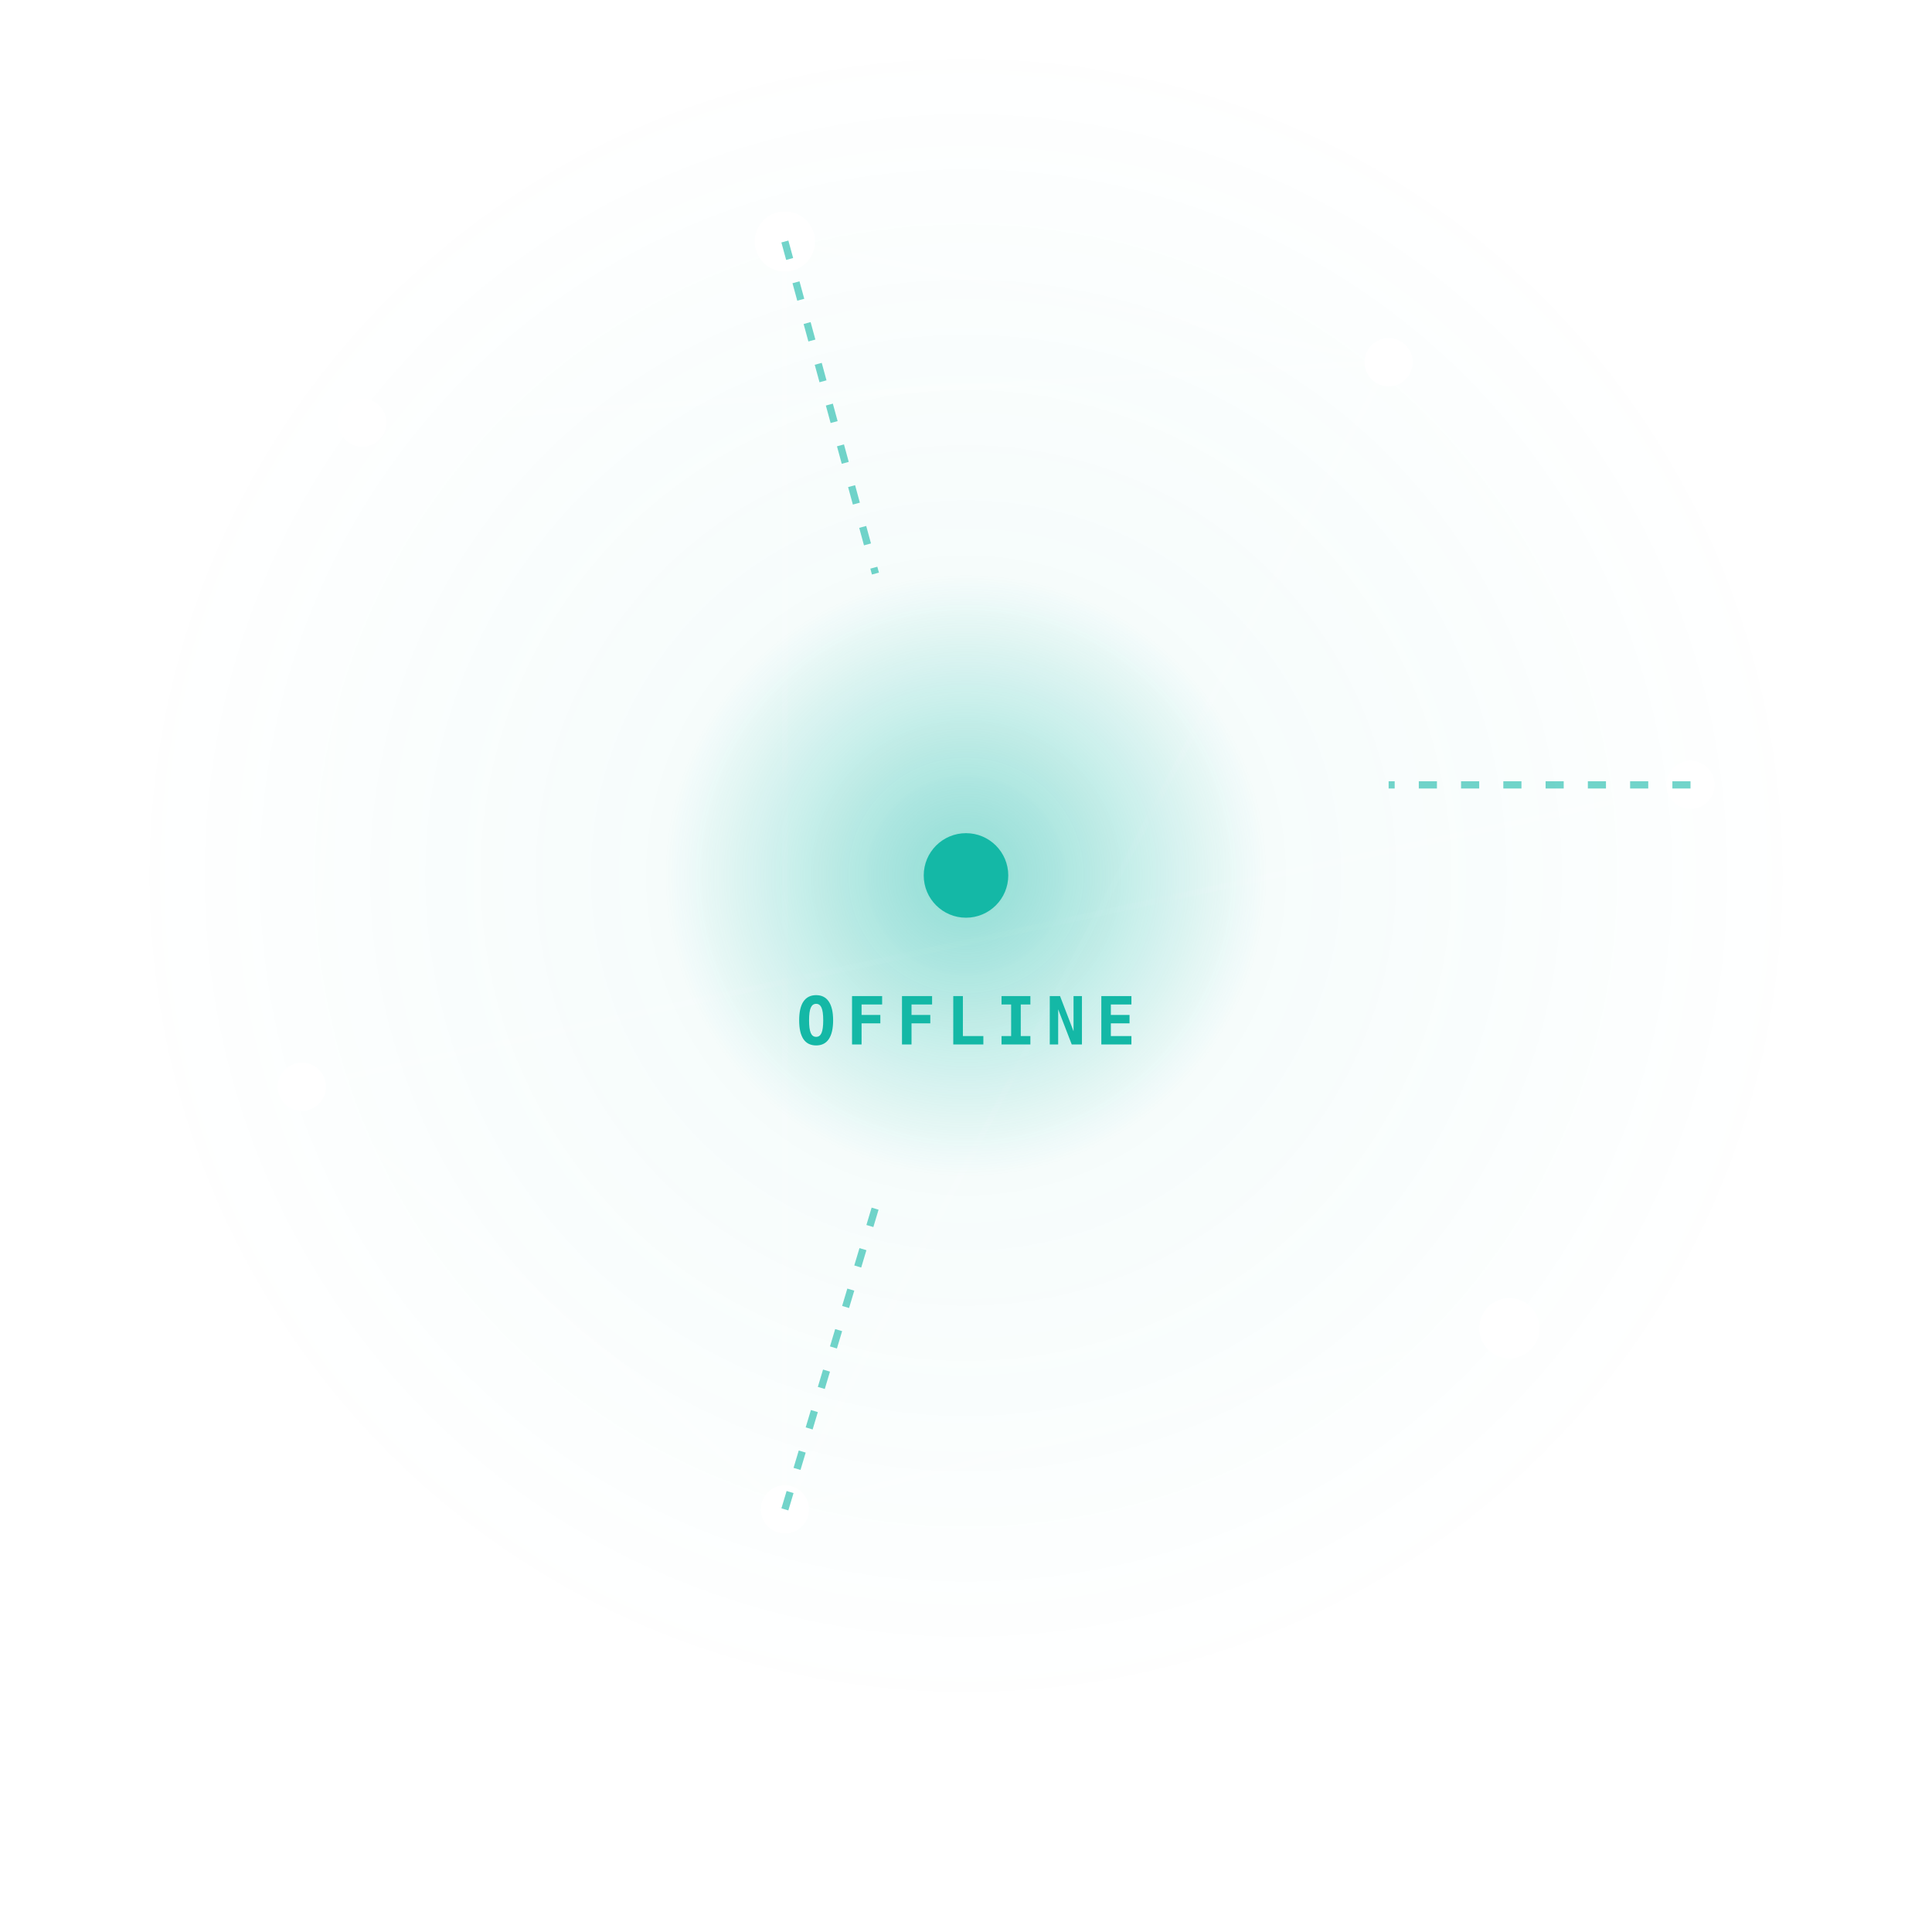
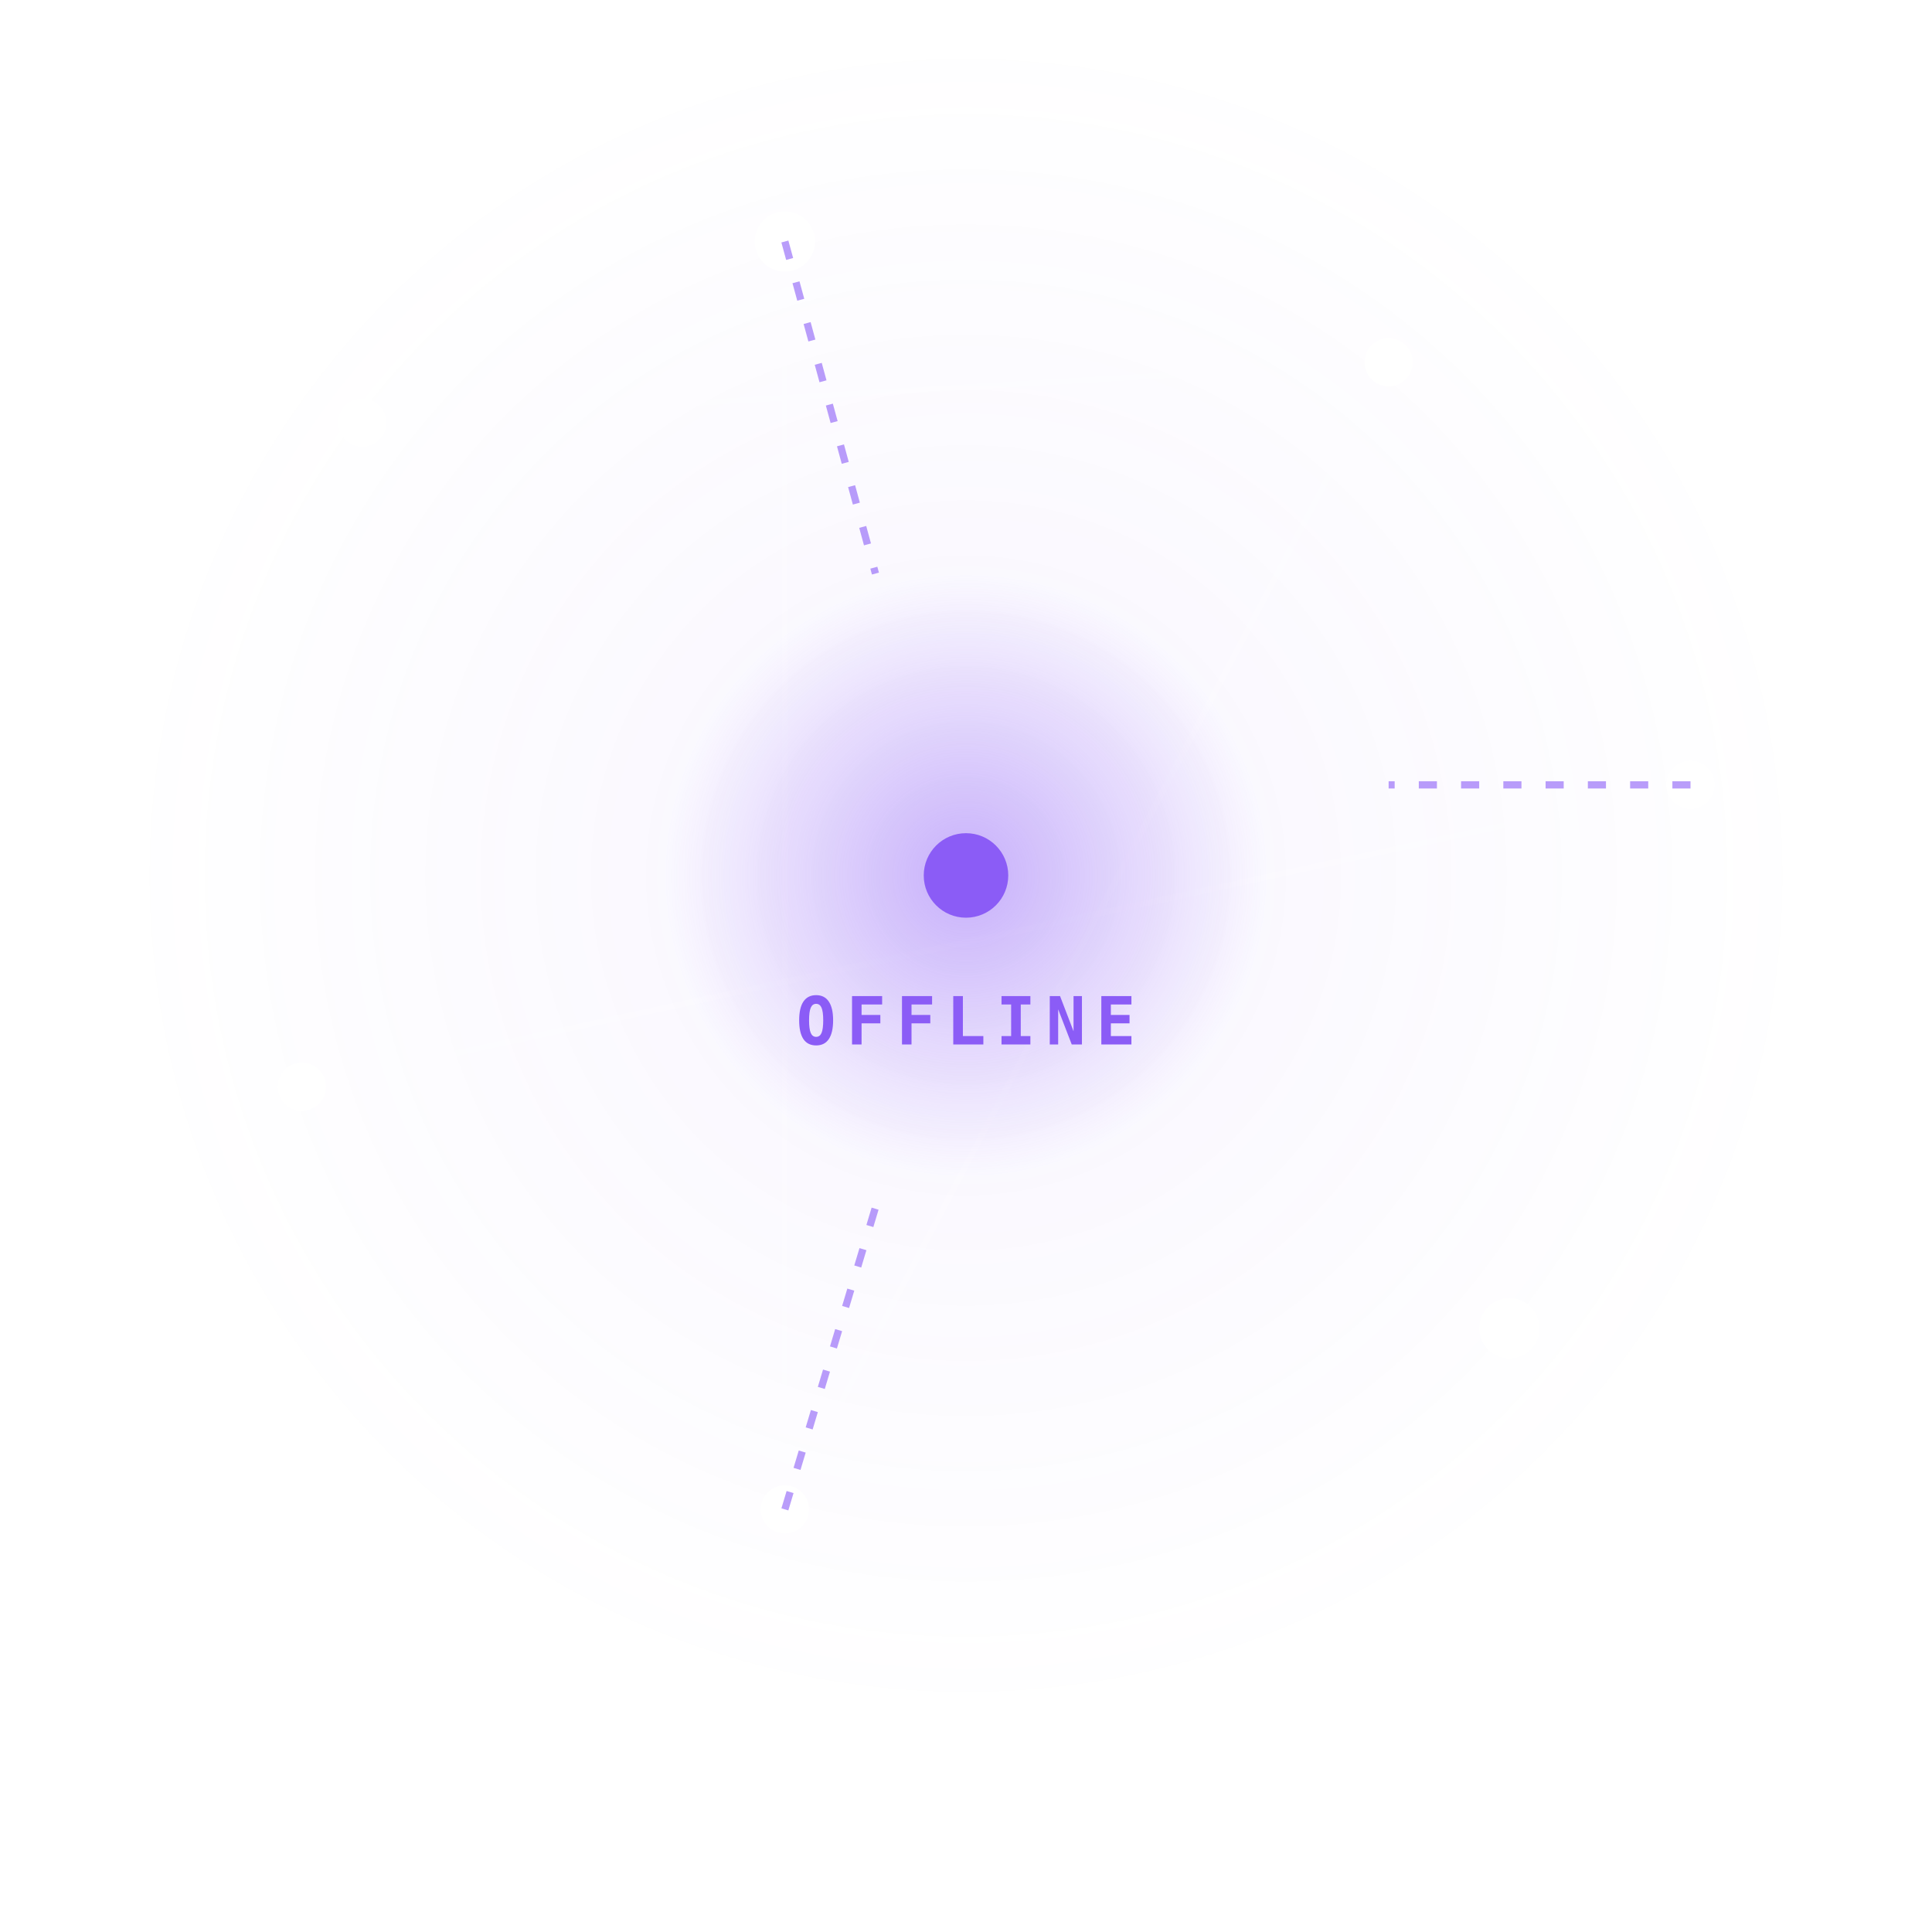
<svg xmlns="http://www.w3.org/2000/svg" width="320" height="320" viewBox="0 0 320 320" fill="none" aria-hidden="true">
  <defs>
    <radialGradient id="orphan-glow" cx="50%" cy="50%" r="50%">
-       <stop offset="0%" stop-color="#14B8A6" stop-opacity="0.45" />
-       <stop offset="100%" stop-color="#14B8A6" stop-opacity="0" />
+       <stop offset="0%" stop-color="#8B5CF6" stop-opacity="0.45" />
+       <stop offset="100%" stop-color="#8B5CF6" stop-opacity="0" />
    </radialGradient>
    <radialGradient id="net-glow" cx="50%" cy="50%" r="50%">
-       <stop offset="0%" stop-color="#14B8A6" stop-opacity="0.06" />
-       <stop offset="100%" stop-color="#14B8A6" stop-opacity="0" />
+       <stop offset="0%" stop-color="#8B5CF6" stop-opacity="0.06" />
+       <stop offset="100%" stop-color="#8B5CF6" stop-opacity="0" />
    </radialGradient>
  </defs>
  <circle cx="160" cy="145" r="140" fill="url(#net-glow)" />
  <g stroke="rgba(255,255,255,0.16)" stroke-width="1">
    <line x1="60" y1="70" x2="130" y2="40" />
    <line x1="130" y1="40" x2="230" y2="60" />
    <line x1="230" y1="60" x2="280" y2="130" />
    <line x1="280" y1="130" x2="250" y2="220" />
    <line x1="250" y1="220" x2="130" y2="250" />
    <line x1="130" y1="250" x2="50" y2="180" />
    <line x1="50" y1="180" x2="60" y2="70" />
    <line x1="60" y1="70" x2="230" y2="60" />
    <line x1="230" y1="60" x2="130" y2="250" />
    <line x1="130" y1="40" x2="130" y2="250" />
    <line x1="280" y1="130" x2="50" y2="180" />
  </g>
  <g fill="rgba(255,255,255,0.9)">
    <circle cx="60" cy="70" r="4" />
    <circle cx="130" cy="40" r="5" />
    <circle cx="230" cy="60" r="4" />
    <circle cx="280" cy="130" r="4" />
    <circle cx="250" cy="220" r="5" />
    <circle cx="130" cy="250" r="4" />
    <circle cx="50" cy="180" r="4" />
  </g>
-   <g stroke="#14B8A6" stroke-width="1.2" stroke-dasharray="3 4" opacity="0.6">
+   <g stroke="#8B5CF6" stroke-width="1.2" stroke-dasharray="3 4" opacity="0.6">
    <line x1="130" y1="40" x2="145" y2="95" />
    <line x1="280" y1="130" x2="230" y2="130" />
    <line x1="130" y1="250" x2="145" y2="200" />
  </g>
  <circle cx="160" cy="145" r="50" fill="url(#orphan-glow)" />
-   <circle cx="160" cy="145" r="7" fill="#14B8A6" />
-   <text x="160" y="173" text-anchor="middle" font-family="Geist Mono, monospace" font-size="11" font-weight="800" fill="#14B8A6" letter-spacing="1.65">OFFLINE</text>
+   <circle cx="160" cy="145" r="7" fill="#8B5CF6" />
+   <text x="160" y="173" text-anchor="middle" font-family="Geist Mono, monospace" font-size="11" font-weight="800" fill="#8B5CF6" letter-spacing="1.65">OFFLINE</text>
</svg>
